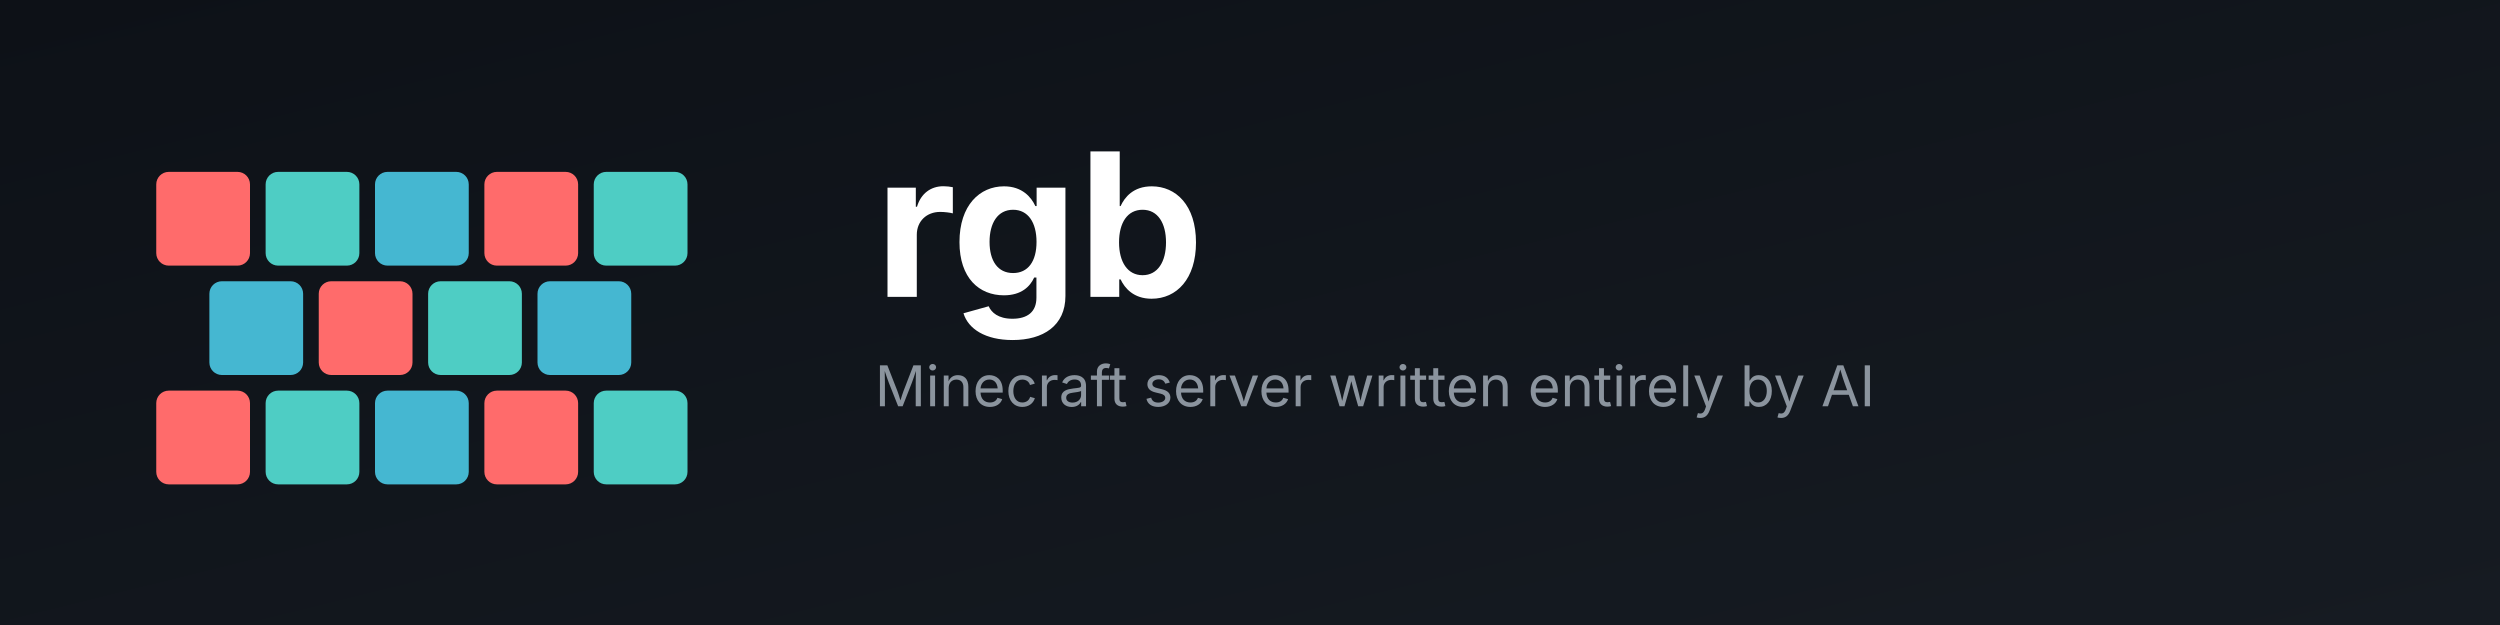
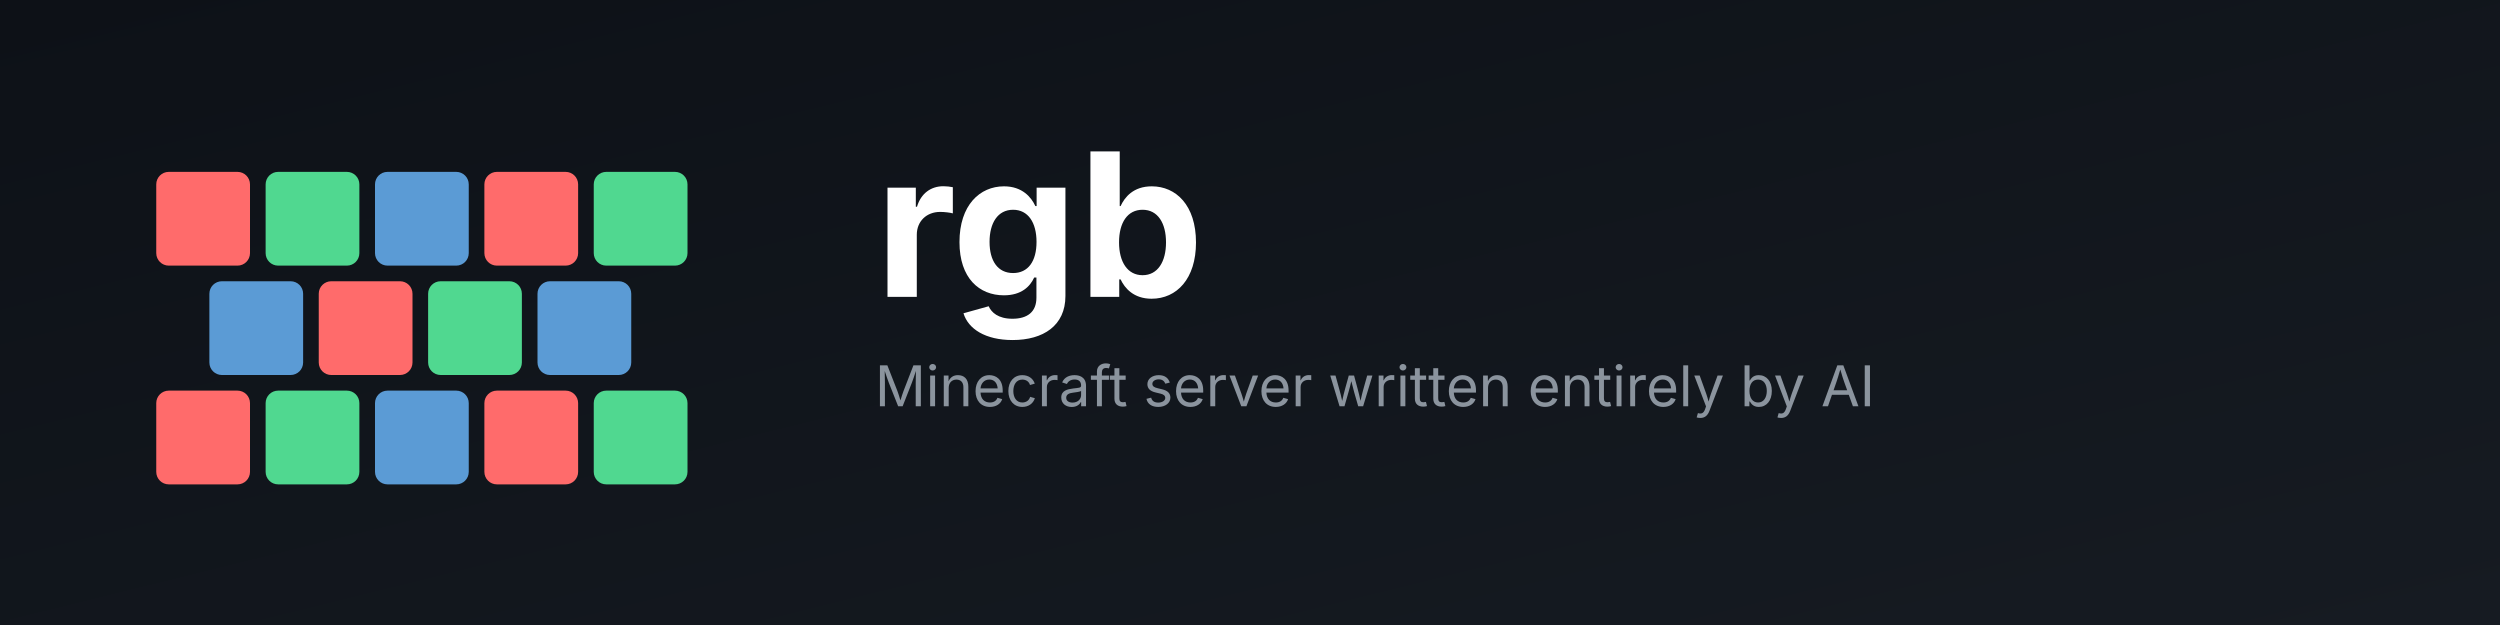
<svg xmlns="http://www.w3.org/2000/svg" viewBox="0 0 800 200">
  <defs>
    <linearGradient id="bg" x1="0%" y1="0%" x2="100%" y2="100%">
      <stop offset="0%" style="stop-color:#0d1117" />
      <stop offset="100%" style="stop-color:#161b22" />
    </linearGradient>
  </defs>
  <style>
    .red-block { fill: #ff6b6b; }
-     .green-block { fill: #4ecdc4; }
-     .blue-block { fill: #45b7d1; }
+     .green-block { fill: #50d890; }
+     .blue-block { fill: #5b9bd5; }

-     /* R -&gt; G -&gt; B -&gt; pause -&gt; repeat (4 phases, 25% each) */
+     /* R -&gt; G -&gt; B -&gt; long pause (1:1:1:3 ratio = 16.7% each color, 50% pause) */
    @keyframes red-pulse {
      0% { opacity: 0.4; transform: scale(1); }
-       3%, 22% { opacity: 1; transform: scale(1.08); filter: drop-shadow(0 0 8px #ff6b6b); }
-       25%, 100% { opacity: 0.4; transform: scale(1); }
+       2%, 14% { opacity: 1; transform: scale(1.08); filter: drop-shadow(0 0 8px #ff6b6b); }
+       17%, 100% { opacity: 0.4; transform: scale(1); }
    }
    @keyframes green-pulse {
-       0%, 25% { opacity: 0.4; transform: scale(1); }
-       28%, 47% { opacity: 1; transform: scale(1.08); filter: drop-shadow(0 0 8px #4ecdc4); }
-       50%, 100% { opacity: 0.4; transform: scale(1); }
+       0%, 17% { opacity: 0.4; transform: scale(1); }
+       19%, 31% { opacity: 1; transform: scale(1.08); filter: drop-shadow(0 0 8px #50d890); }
+       33%, 100% { opacity: 0.4; transform: scale(1); }
    }
    @keyframes blue-pulse {
-       0%, 50% { opacity: 0.4; transform: scale(1); }
-       53%, 72% { opacity: 1; transform: scale(1.08); filter: drop-shadow(0 0 8px #45b7d1); }
-       75%, 100% { opacity: 0.4; transform: scale(1); }
+       0%, 33% { opacity: 0.4; transform: scale(1); }
+       36%, 48% { opacity: 1; transform: scale(1.08); filter: drop-shadow(0 0 8px #5b9bd5); }
+       50%, 100% { opacity: 0.4; transform: scale(1); }
    }

    .red-block { animation: red-pulse 3s ease-in-out infinite; transform-origin: center; transform-box: fill-box; }
    .green-block { animation: green-pulse 3s ease-in-out infinite; transform-origin: center; transform-box: fill-box; }
    .blue-block { animation: blue-pulse 3s ease-in-out infinite; transform-origin: center; transform-box: fill-box; }
  </style>
  <rect width="800" height="200" fill="url(#bg)" />
  <g>
    <rect class="red-block" x="50" y="55" width="30" height="30" rx="4" />
    <rect class="green-block" x="85" y="55" width="30" height="30" rx="4" />
    <rect class="blue-block" x="120" y="55" width="30" height="30" rx="4" />
    <rect class="red-block" x="155" y="55" width="30" height="30" rx="4" />
    <rect class="green-block" x="190" y="55" width="30" height="30" rx="4" />
    <rect class="blue-block" x="67" y="90" width="30" height="30" rx="4" />
    <rect class="red-block" x="102" y="90" width="30" height="30" rx="4" />
    <rect class="green-block" x="137" y="90" width="30" height="30" rx="4" />
    <rect class="blue-block" x="172" y="90" width="30" height="30" rx="4" />
    <rect class="red-block" x="50" y="125" width="30" height="30" rx="4" />
    <rect class="green-block" x="85" y="125" width="30" height="30" rx="4" />
    <rect class="blue-block" x="120" y="125" width="30" height="30" rx="4" />
    <rect class="red-block" x="155" y="125" width="30" height="30" rx="4" />
    <rect class="green-block" x="190" y="125" width="30" height="30" rx="4" />
  </g>
  <text x="280" y="95" font-family="system-ui, -apple-system, sans-serif" font-size="64" font-weight="700" fill="#ffffff">rgb</text>
  <text x="280" y="130" font-family="system-ui, -apple-system, sans-serif" font-size="18" fill="#8b949e">Minecraft server written entirely by AI</text>
</svg>
